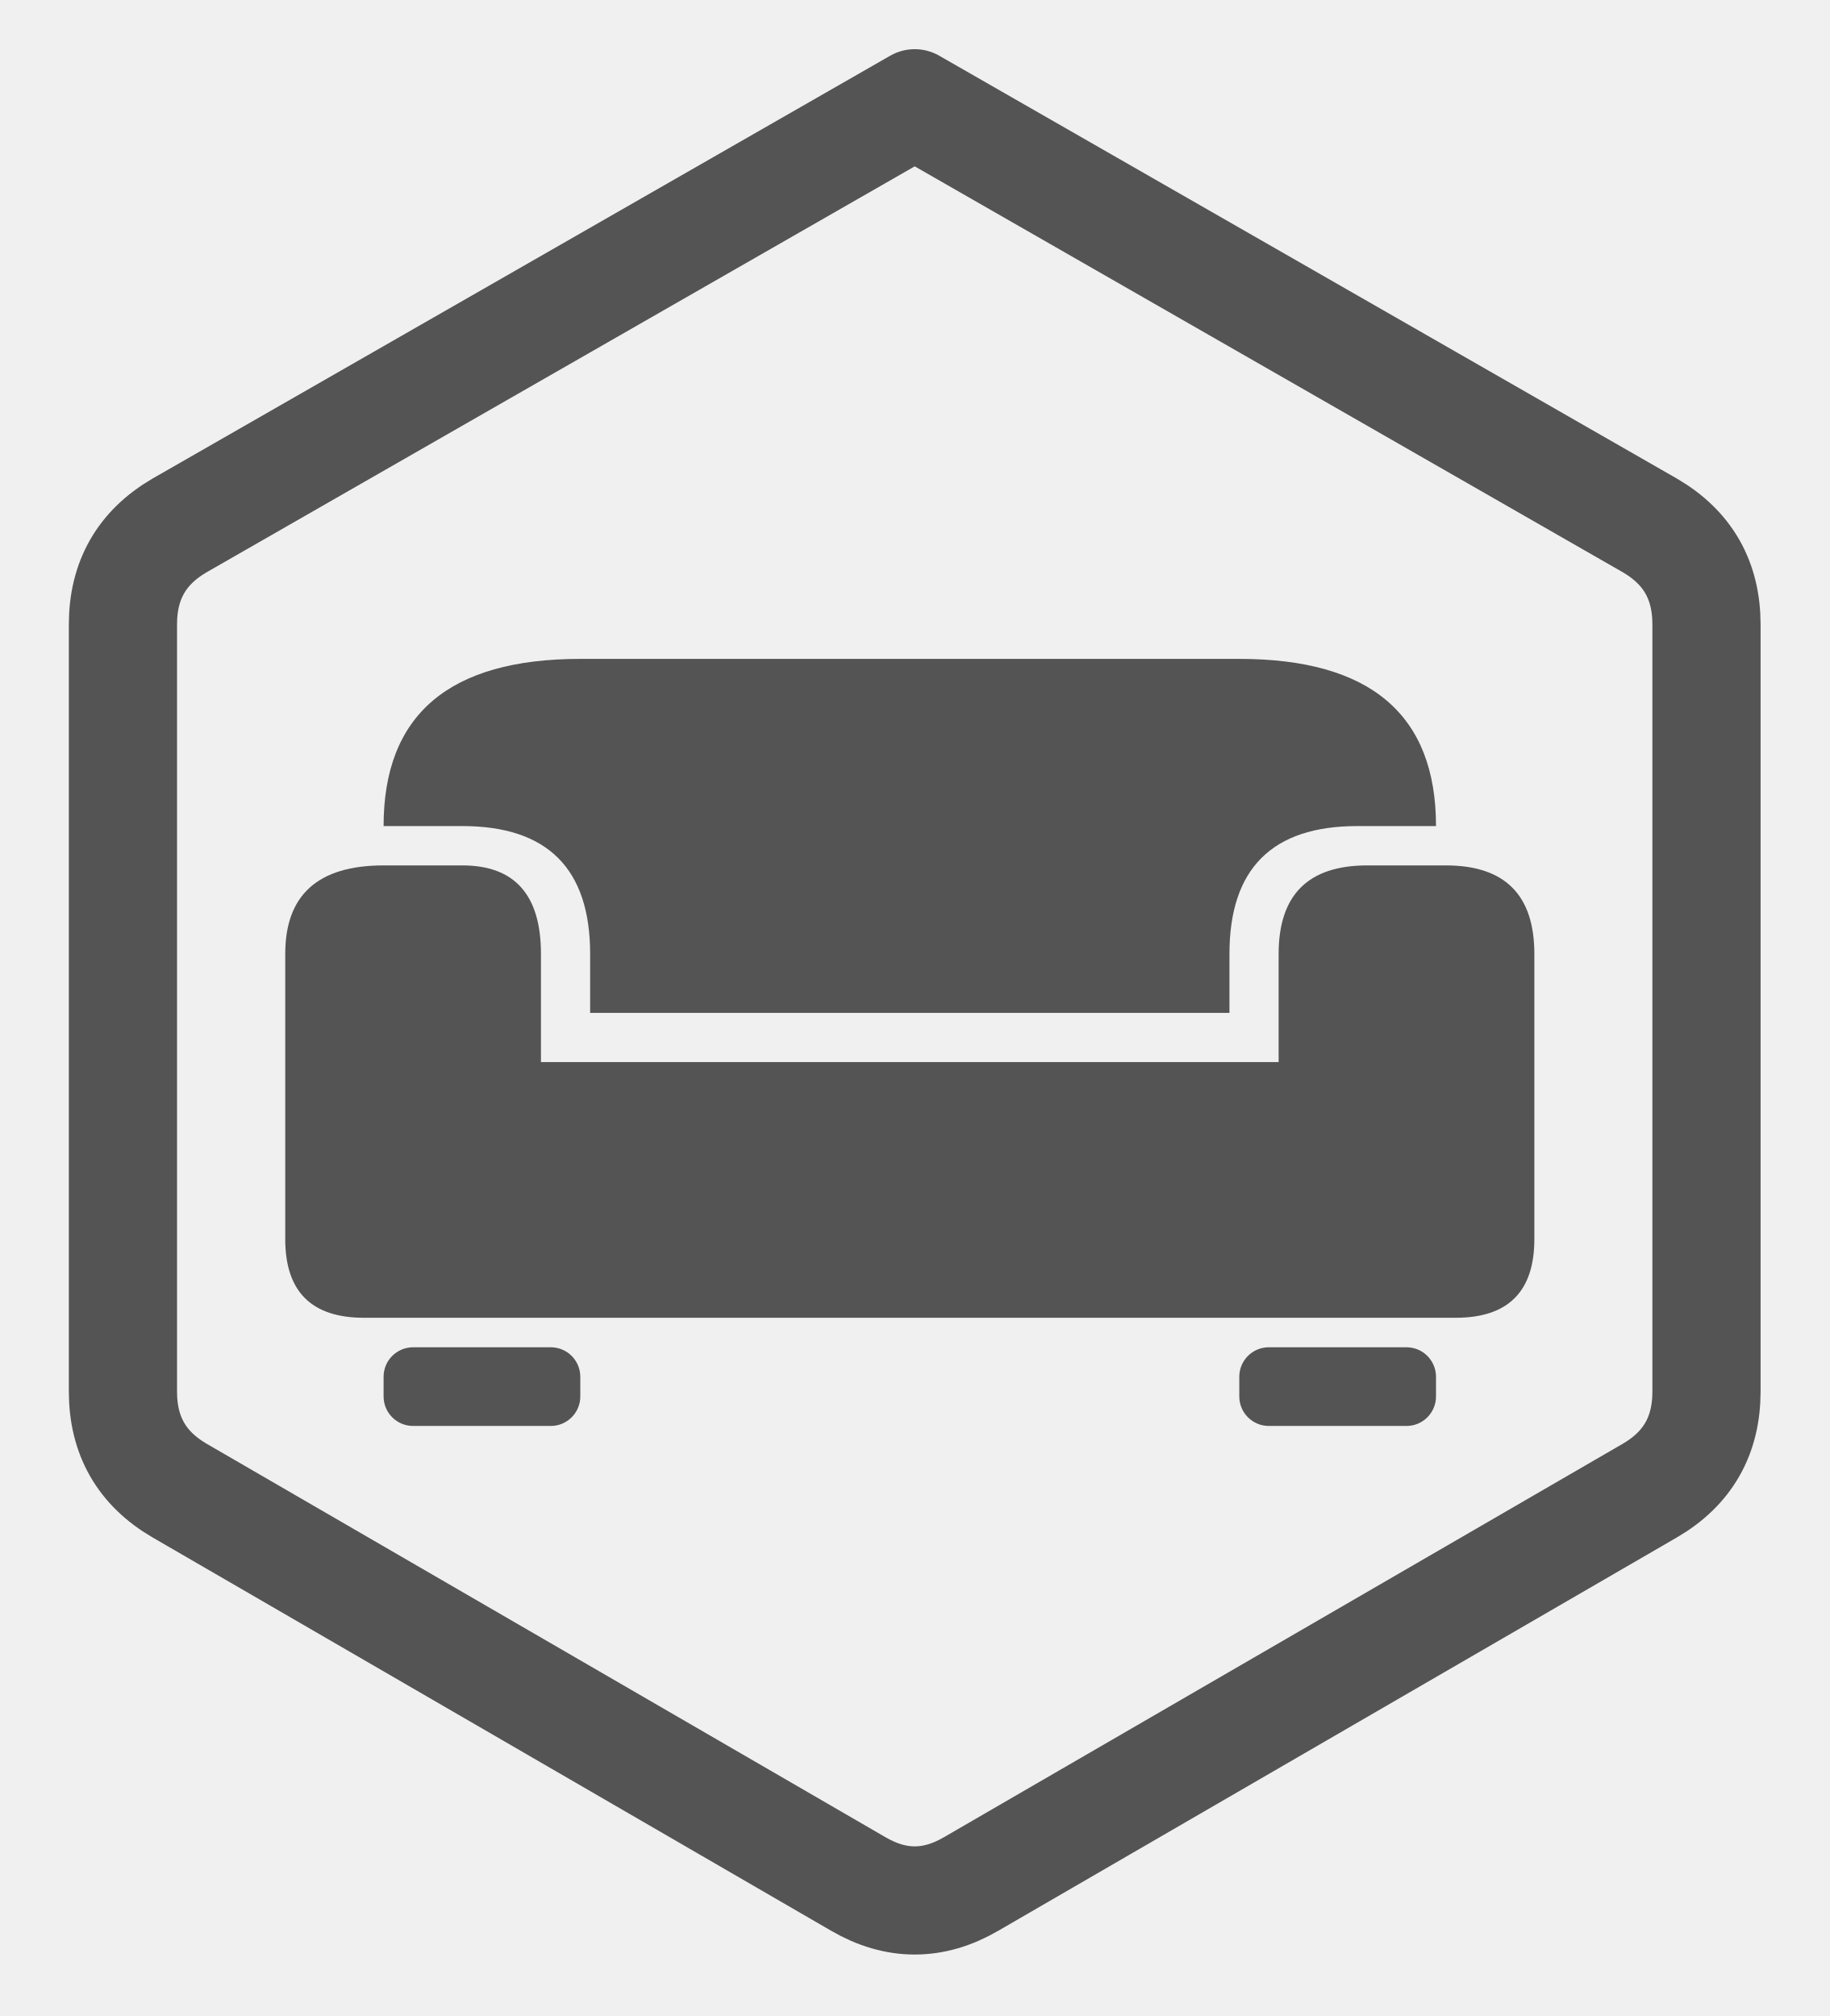
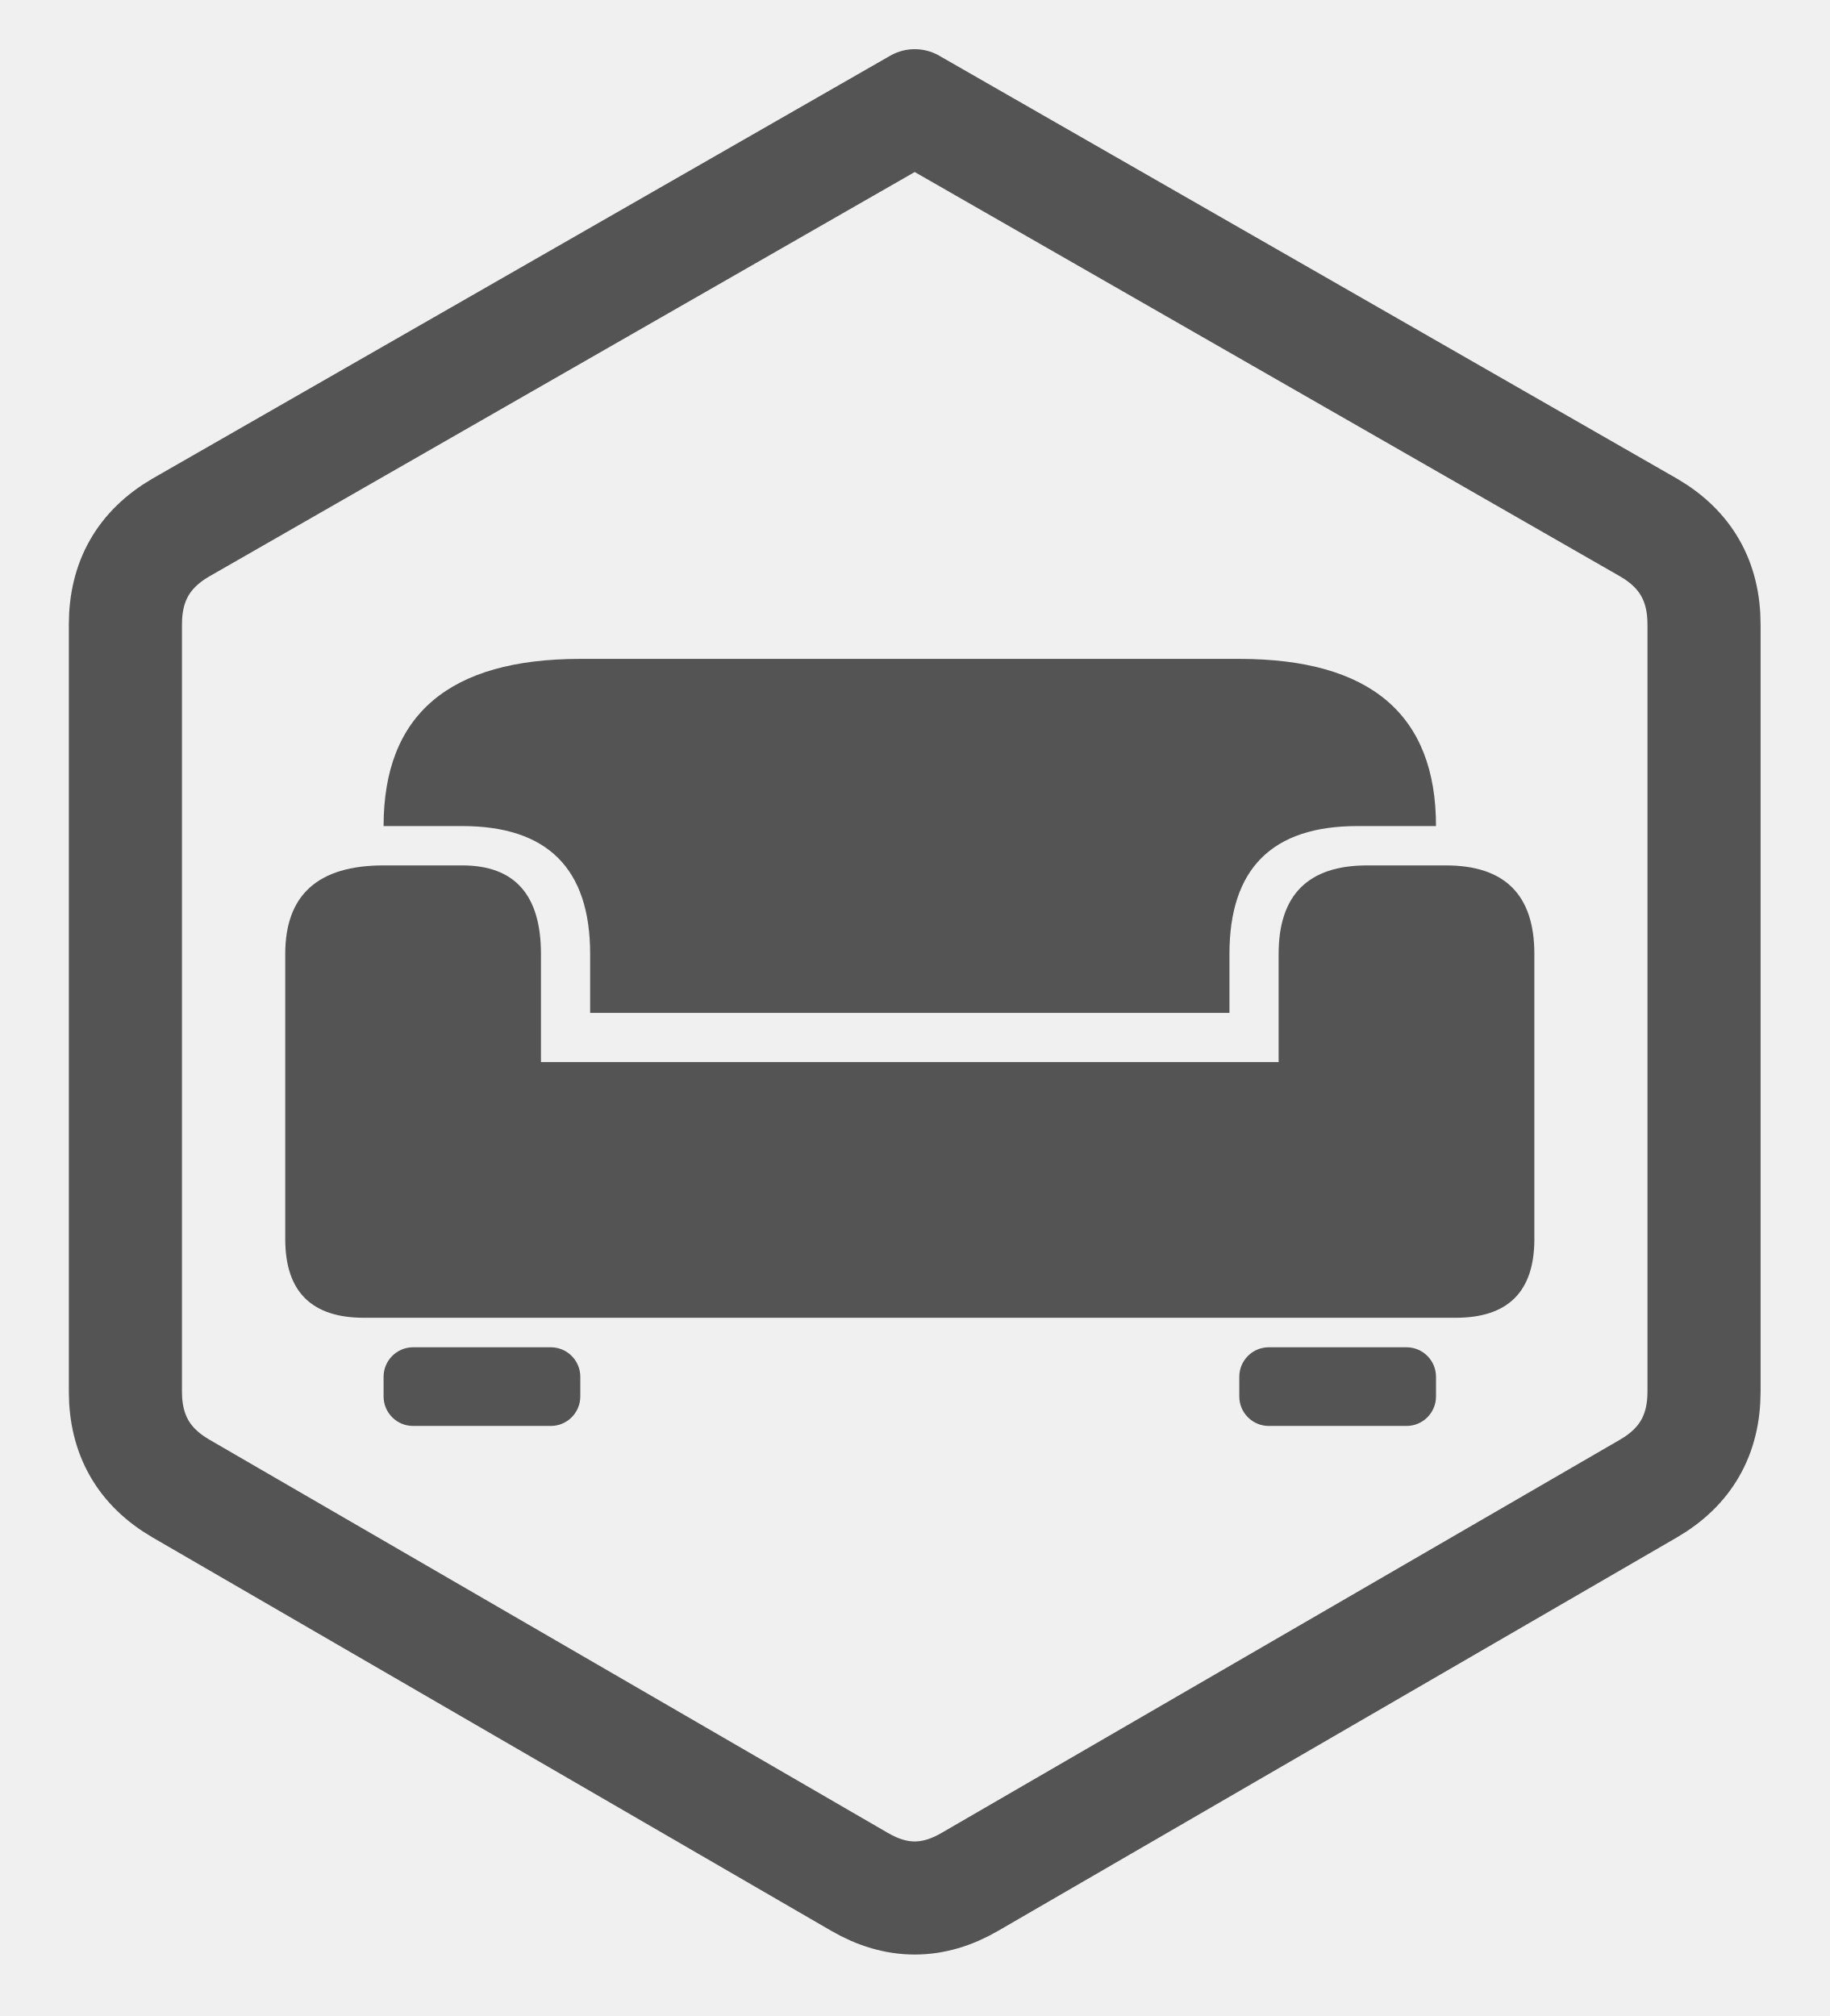
<svg xmlns="http://www.w3.org/2000/svg" viewBox="-10 -15 186 205" color="#545454">
  <g fill="currentColor" fill-rule="evenodd">
    <defs>
      <mask id="hexOuterLimit" maskUnits="userSpaceOnUse" x="-10" y="-15" width="186" height="205">
        <path d="M83 -5 L158 38 Q164 41.5 164 48.5 V126.5 Q164 133.5 158 137 L89 177 Q83 180.5 77 177 L8 137 Q2 133.5 2 126.5 V48.5 Q2 41.5 8 38 Z" fill="#fff" stroke="#fff" stroke-width="10" stroke-linejoin="round" />
      </mask>
    </defs>
-     <path d="M83 -5 L158 38 Q164 41.5 164 48.5 V126.5 Q164 133.5 158 137 L89 177 Q83 180.5 77 177 L8 137 Q2 133.5 2 126.5 V48.5 Q2 41.5 8 38 Z" fill="none" stroke="currentColor" stroke-width="12" mask="url(#hexOuterLimit)" stroke-linejoin="round" />
+     <path d="M83 -5 L158 38 Q164 41.5 164 48.5 V126.5 Q164 133.5 158 137 L89 177 Q83 180.5 77 177 L8 137 Q2 133.5 2 126.5 V48.5 Q2 41.5 8 38 Z" fill="none" stroke="currentColor" stroke-width="13" mask="url(#hexOuterLimit)" stroke-linejoin="round" />
    <path d="M29 69Q29 52 49 52H116Q136 52 136 69H128Q115 69 115 82V88H50V82Q50 69 37 69Z M29 73H37Q45 73 45 82V93H120V82Q120 73 129 73H137Q146 73 146 82V111Q146 119 138 119H27Q19 119 19 111V82Q19 73 29 73Z" />
    <rect x="29" y="122" width="20" height="8" rx="3" />
    <rect x="116" y="122" width="20" height="8" rx="3" />
  </g>
</svg>
